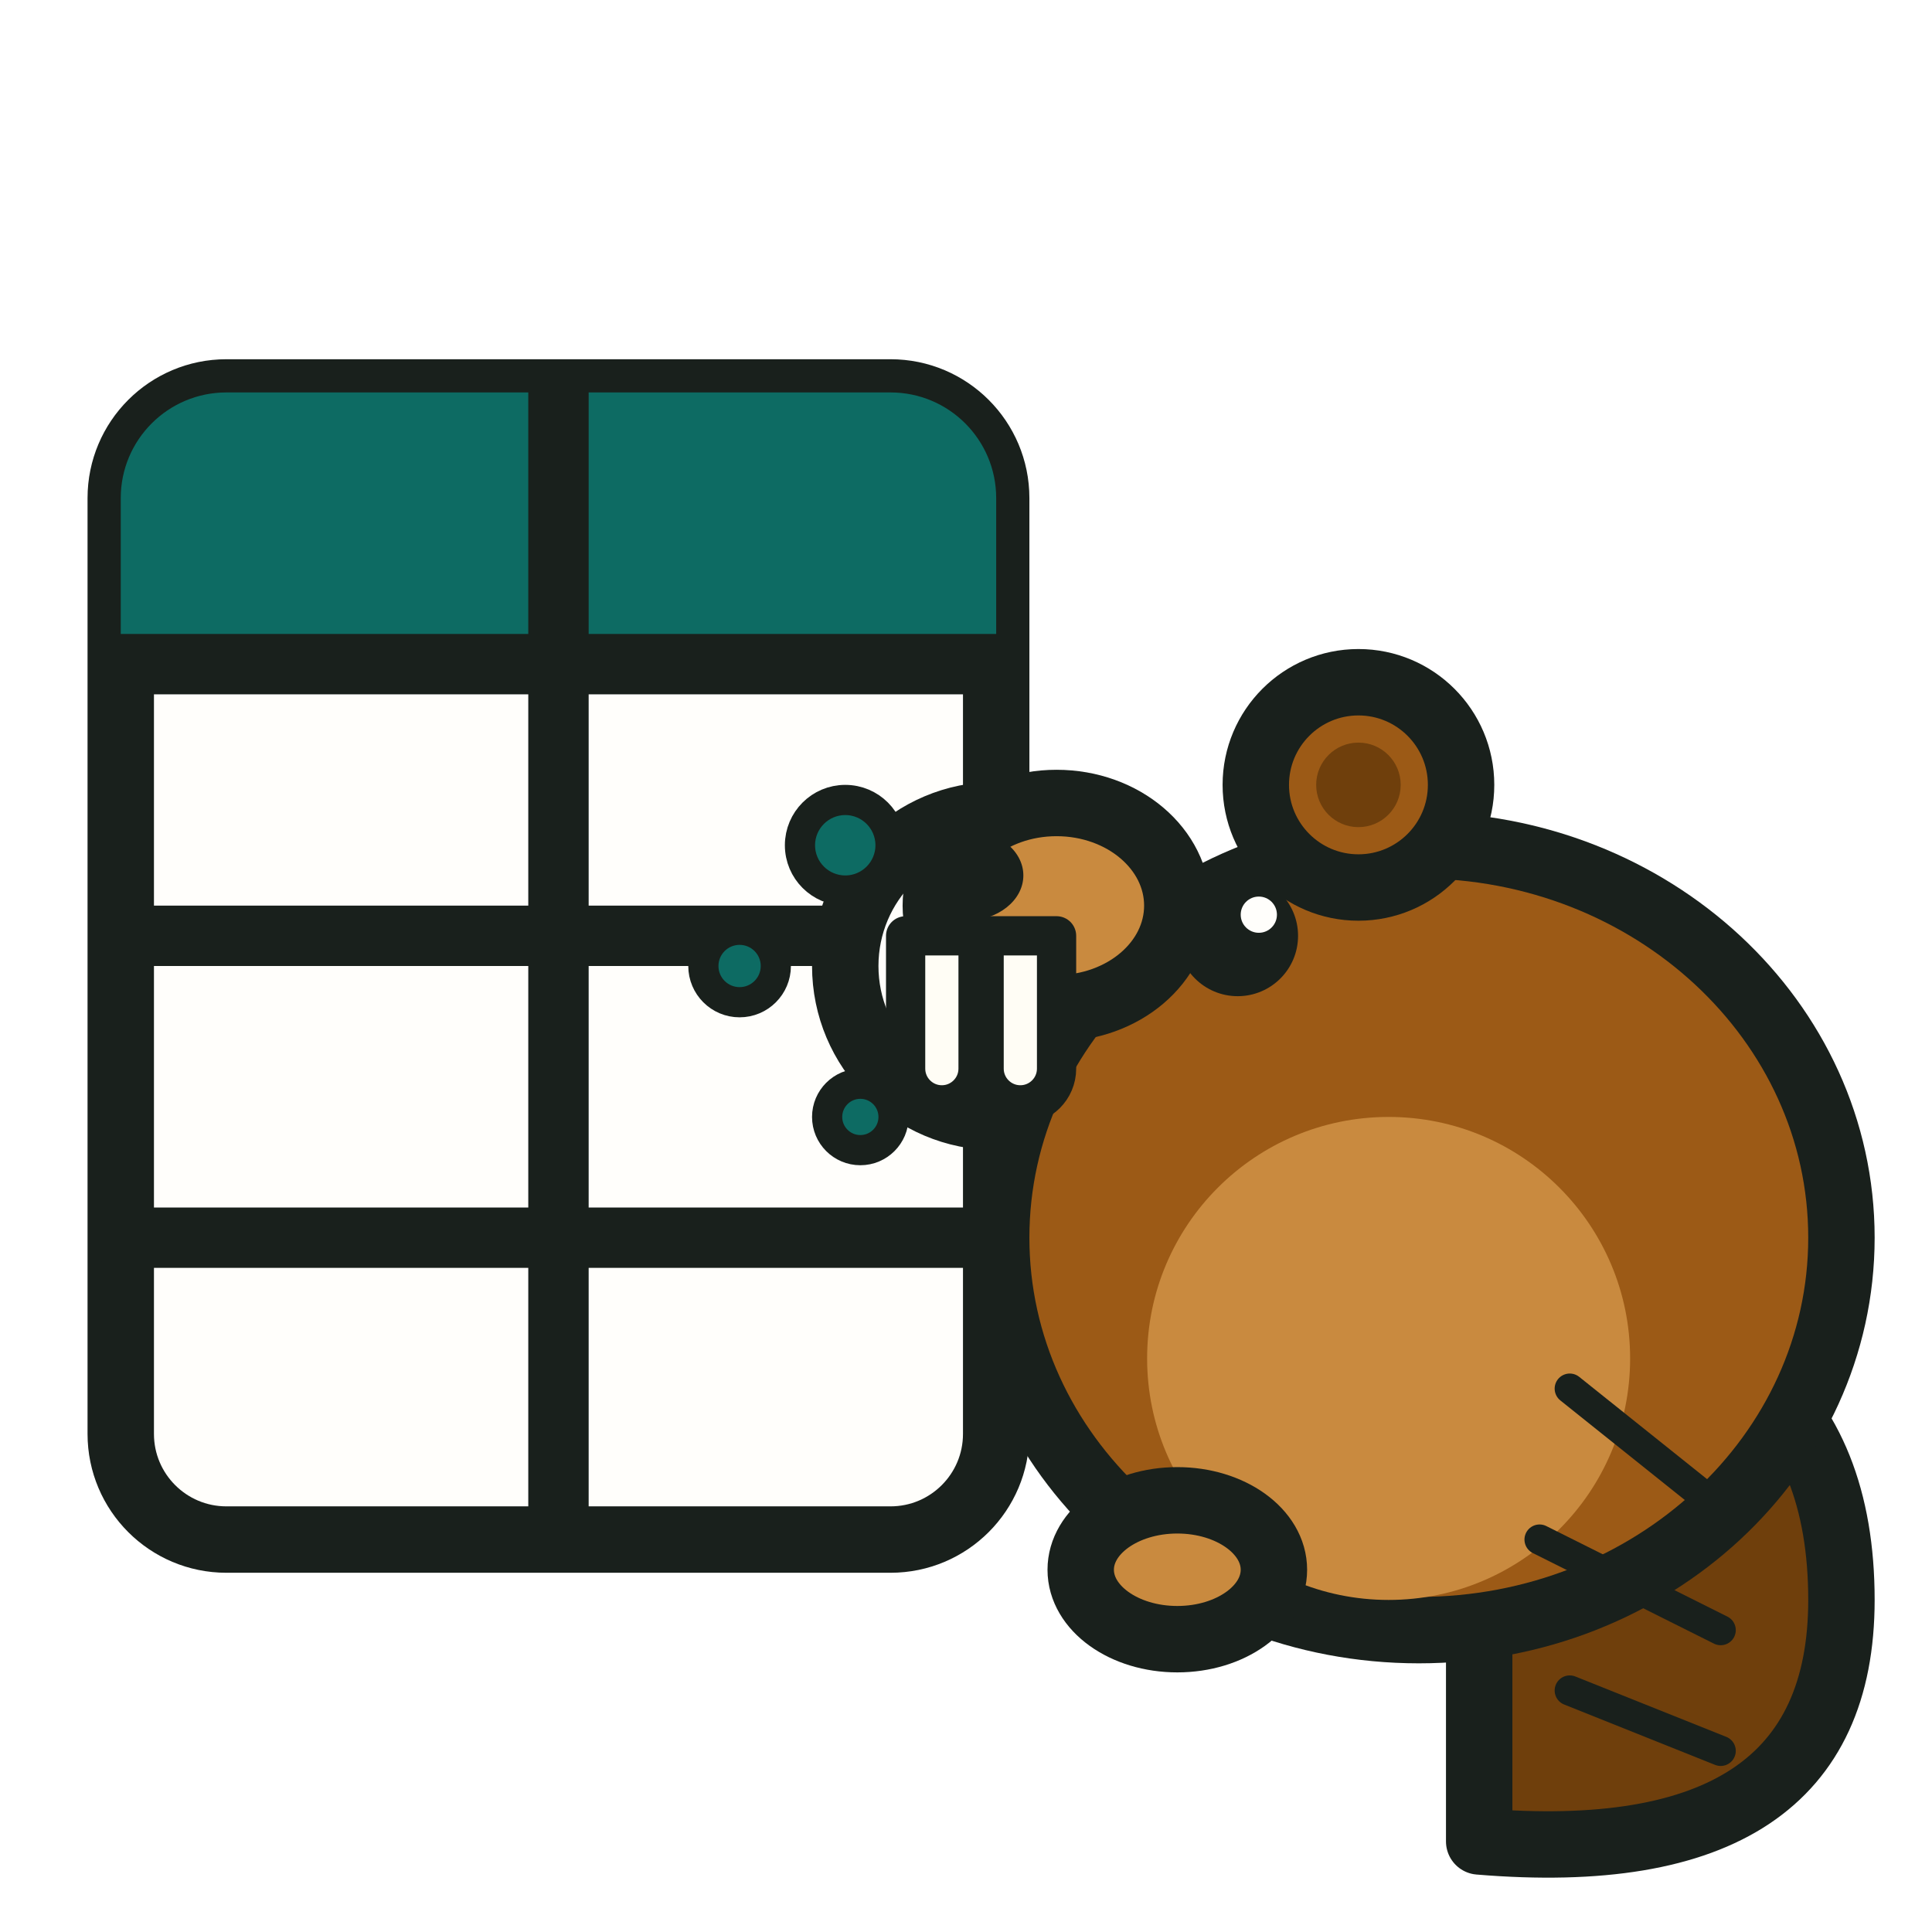
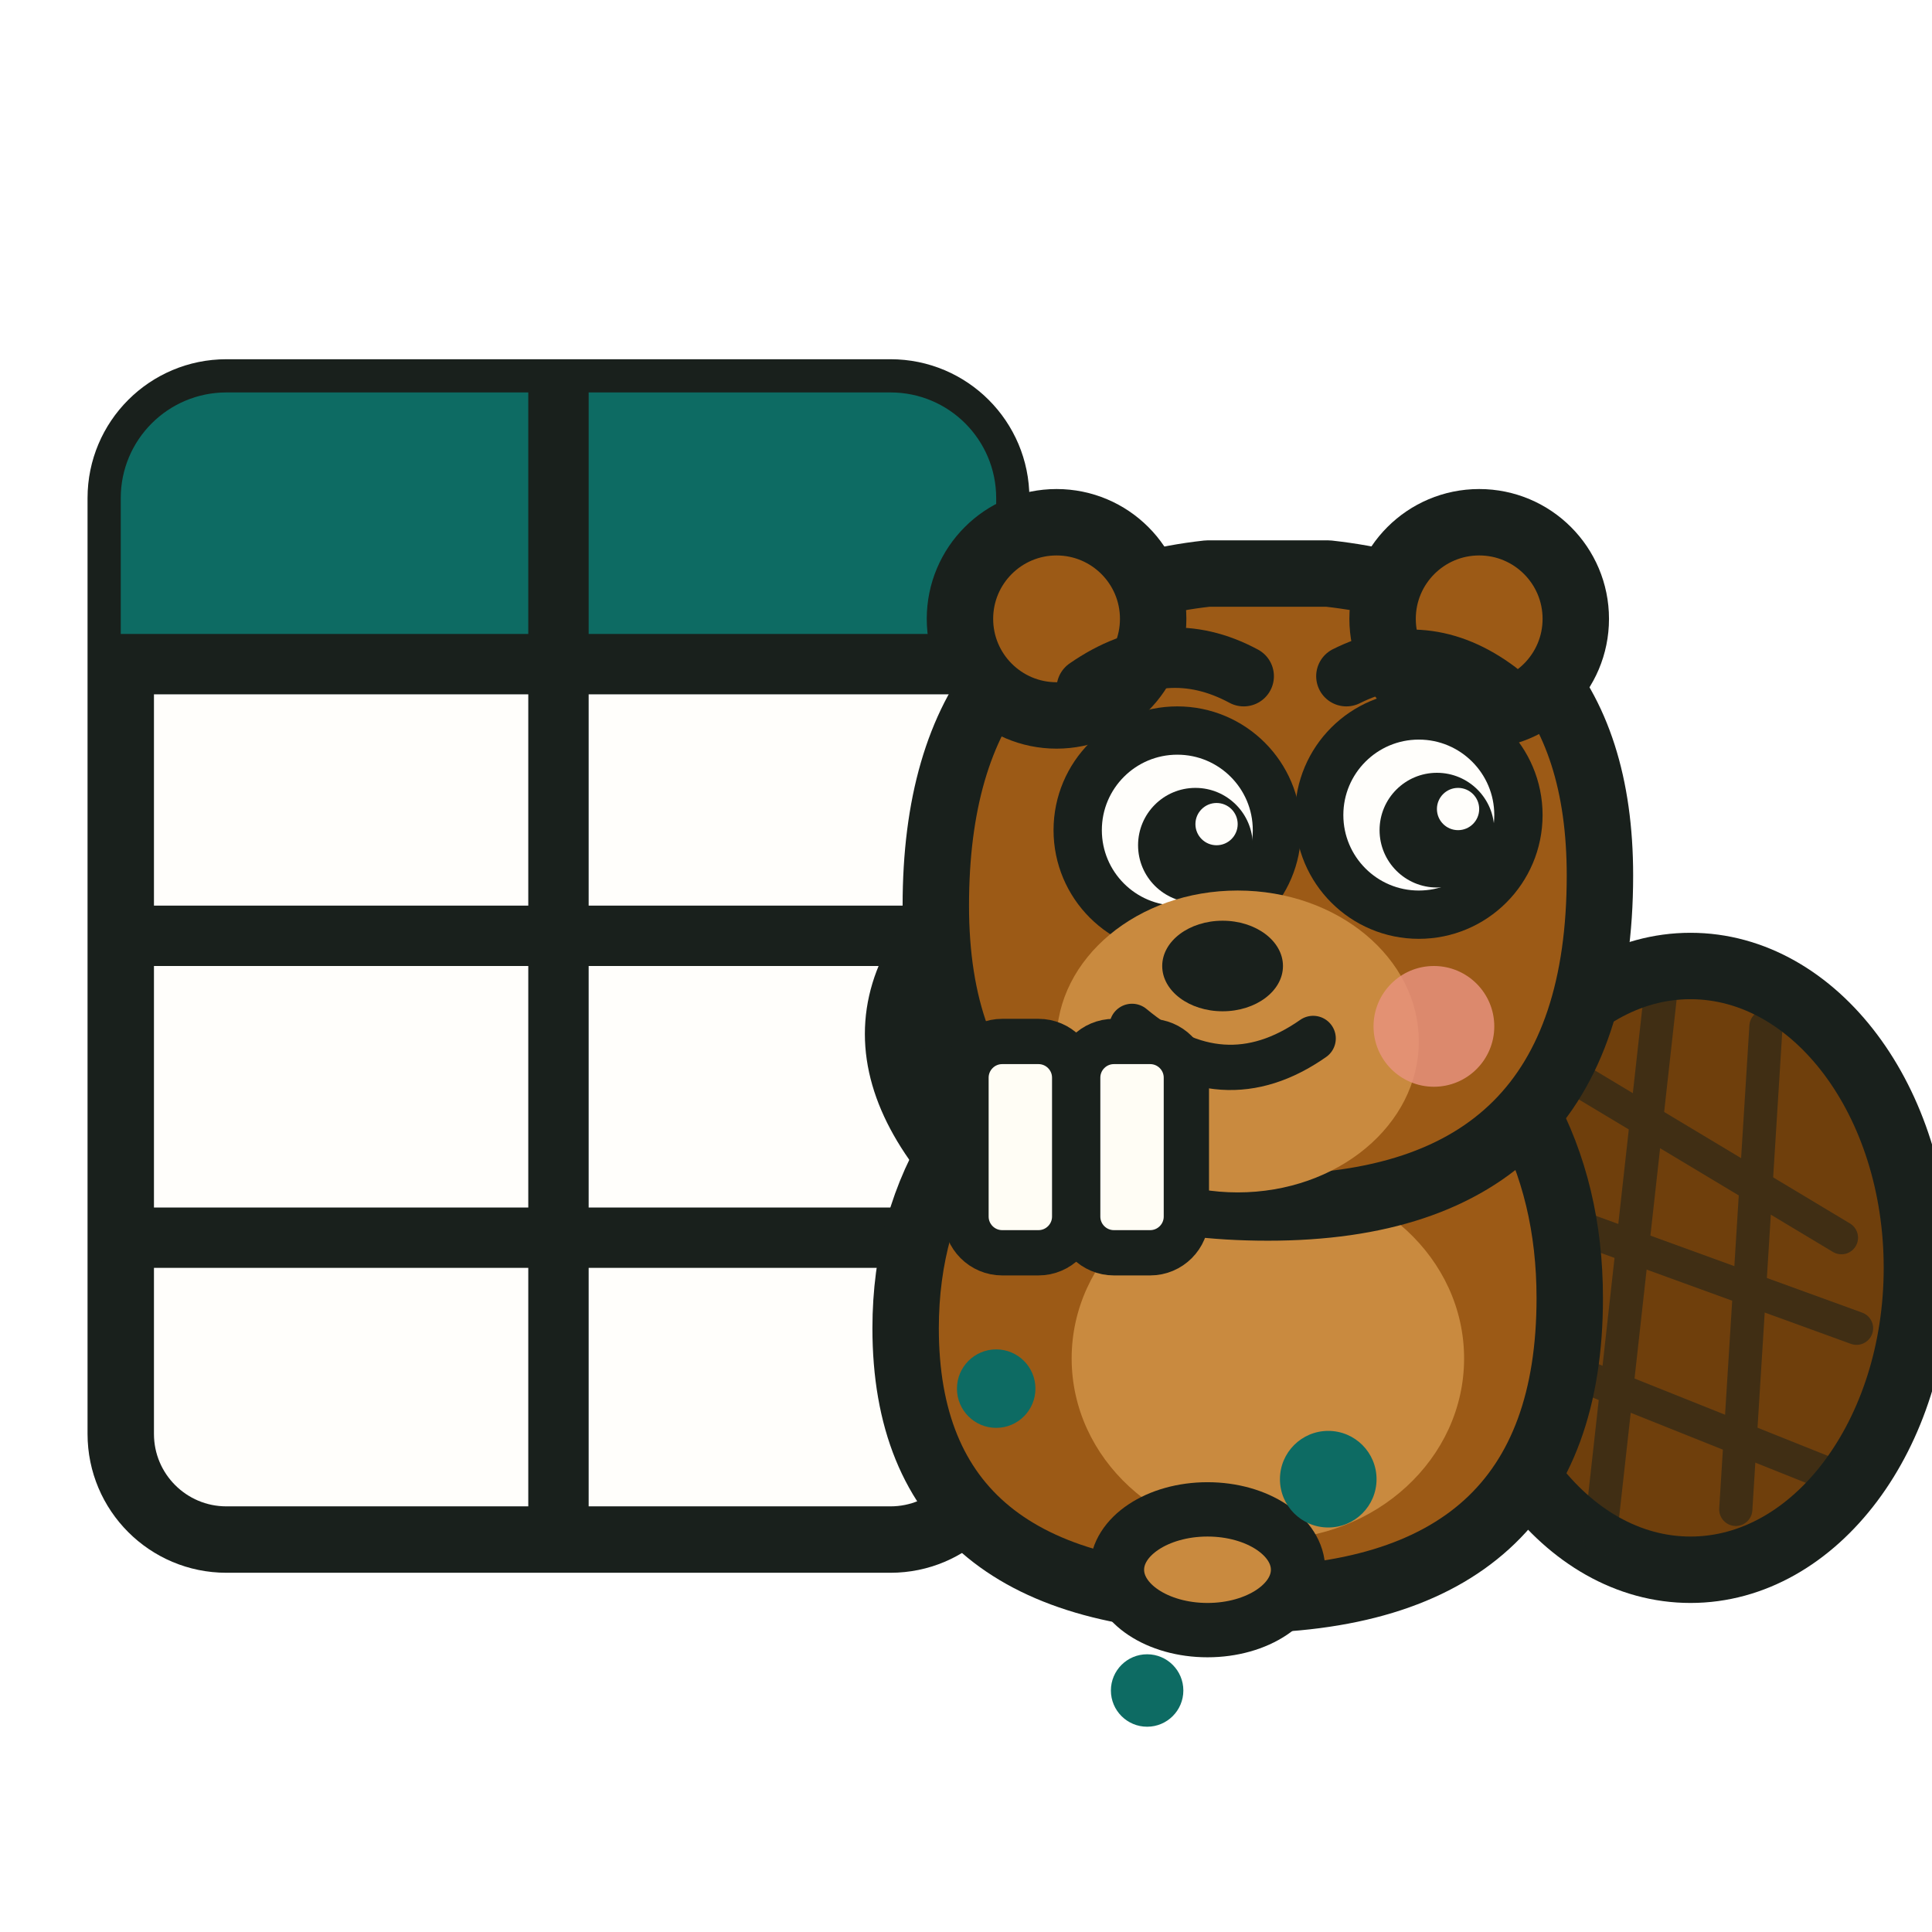
<svg xmlns="http://www.w3.org/2000/svg" viewBox="0 0 64 64" fill="none" role="img" aria-label="A beaver gnawing a data table">
  <rect x="4" y="13" width="29" height="38" rx="3.5" fill="#fffefb" stroke="#19201c" stroke-width="2.2" />
  <path d="M4 16.5 A3.5 3.5 0 0 1 7.5 13 H29.5 A3.5 3.5 0 0 1 33 16.5 V22 H4 Z" fill="#0d6b63" />
  <g stroke="#19201c" stroke-width="2" stroke-linecap="round">
    <path d="M4 22 H33" />
    <path d="M18.5 13 V51" />
    <path d="M4 31 H33" />
    <path d="M4 41 H33" />
  </g>
-   <path d="M33 27 A5 5 0 0 0 33 37 Z" fill="#fffefb" />
-   <path d="M33 27 A5 5 0 0 0 33 37" fill="none" stroke="#19201c" stroke-width="2.2" stroke-linecap="round" />
-   <g fill="#0d6b63" stroke="#19201c" stroke-width="1">
-     <circle cx="28" cy="28" r="1.5" />
-     <circle cx="24.5" cy="32" r="1.2" />
-     <circle cx="28.5" cy="37" r="1.1" />
+   <path d="M33 29 q-6.5 5 0 11 q5.5 -2 5.5 -5.5 q0 -3.5 -5.5 -5.5 Z" fill="#fffefb" stroke="#19201c" stroke-width="2.2" stroke-linejoin="round" />
+   <g>
+     <ellipse cx="56" cy="42" rx="7.5" ry="10" fill="#6f3f0c" stroke="#19201c" stroke-width="2.2" />
+     <g stroke="#19201c" stroke-width="1.1" opacity="0.55" stroke-linecap="round">
+       <path d="M51 35 L61 41" />
+       <path d="M50.5 40 L61.5 44" />
+       <path d="M51 45 L61 49" />
+       <path d="M55 33 L53 51" />
+       <path d="M58.5 34 L57.5 50" />
+     </g>
  </g>
-   <g stroke="#19201c" stroke-width="2.2" stroke-linecap="round" stroke-linejoin="round">
-     <path d="M49 43 q12 0 12 10 q0 9 -12 8 z" fill="#6f3f0c" />
-     <ellipse cx="47" cy="41" rx="14" ry="13" fill="#9c5a16" />
-     <ellipse cx="46" cy="45" rx="8" ry="8" fill="#c98a3f" stroke="none" />
-     <ellipse cx="39" cy="52" rx="3.2" ry="2.3" fill="#c98a3f" />
-     <circle cx="45" cy="26" r="3.4" fill="#9c5a16" />
-     <ellipse cx="35" cy="30" rx="4" ry="3.4" fill="#c98a3f" />
-     <path d="M30 31 h2.4 v4.4 a1.2 1.2 0 0 1 -2.4 0 z" fill="#fffdf5" stroke-width="1.3" />
-     <path d="M32.6 31 h2.4 v4.4 a1.2 1.2 0 0 1 -2.4 0 z" fill="#fffdf5" stroke-width="1.3" />
+   <path d="M37 33 q-7 4 -7 11 q0 9 11 9 q11 0 11 -10 q0 -7 -6 -11 Z" fill="#9c5a16" stroke="#19201c" stroke-width="2.2" stroke-linejoin="round" />
+   <ellipse cx="42" cy="45" rx="6.5" ry="6" fill="#c98a3f" />
+   <ellipse cx="40" cy="52" rx="3" ry="2" fill="#c98a3f" stroke="#19201c" stroke-width="1.8" />
+   <path d="M40 19 q-9 1 -9 11 q0 10 11 10 q11 0 11 -11 q0 -9 -9 -10 Z" fill="#9c5a16" stroke="#19201c" stroke-width="2.2" stroke-linejoin="round" />
+   <circle cx="35" cy="20.5" r="3.2" fill="#9c5a16" stroke="#19201c" stroke-width="2.2" />
+   <circle cx="49" cy="20.5" r="3.2" fill="#9c5a16" stroke="#19201c" stroke-width="2.2" />
+   <g stroke="#19201c" stroke-width="2" stroke-linecap="round">
+     <path d="M36 22.8 q2.6 -1.8 5.2 -0.4" />
+     <path d="M44.6 22.4 q2.6 -1.3 5 0.5" />
  </g>
-   <g stroke="#19201c" stroke-width="1" stroke-linecap="round">
-     <path d="M52 46 l5 4" />
-     <path d="M51 51 l6 3" />
-     <path d="M52 56 l5 2" />
-   </g>
-   <circle cx="45" cy="26" r="1.4" fill="#6f3f0c" />
-   <circle cx="41" cy="31" r="2" fill="#19201c" />
-   <circle cx="41.7" cy="30.3" r="0.6" fill="#fffefb" />
-   <ellipse cx="32" cy="29" rx="1.9" ry="1.5" fill="#19201c" />
+   <circle cx="39" cy="27.5" r="3.3" fill="#fffefb" stroke="#19201c" stroke-width="1.6" />
+   <circle cx="47" cy="27" r="3.3" fill="#fffefb" stroke="#19201c" stroke-width="1.6" />
+   <circle cx="39.6" cy="28" r="1.9" fill="#19201c" />
+   <circle cx="47.6" cy="27.5" r="1.9" fill="#19201c" />
+   <circle cx="40.3" cy="27.3" r="0.7" fill="#fffefb" />
+   <circle cx="48.3" cy="26.8" r="0.7" fill="#fffefb" />
+   <ellipse cx="41" cy="34.5" rx="6" ry="5" fill="#c98a3f" />
+   <circle cx="47.5" cy="34" r="2" fill="#e8927c" opacity="0.85" />
+   <ellipse cx="40.5" cy="32" rx="2" ry="1.5" fill="#19201c" />
+   <path d="M37.5 34 q3 2.5 6 0.4" stroke="#19201c" stroke-width="1.5" stroke-linecap="round" />
+   <rect x="32" y="34.5" width="3.6" height="7" rx="1.2" fill="#fffdf5" stroke="#19201c" stroke-width="1.5" />
+   <rect x="35.7" y="34.5" width="3.6" height="7" rx="1.2" fill="#fffdf5" stroke="#19201c" stroke-width="1.5" />
+   <circle cx="44" cy="49" r="1.6" fill="#0d6b63" />
+   <circle cx="38" cy="56" r="1.2" fill="#0d6b63" />
+   <circle cx="33" cy="46" r="1.3" fill="#0d6b63" />
</svg>
